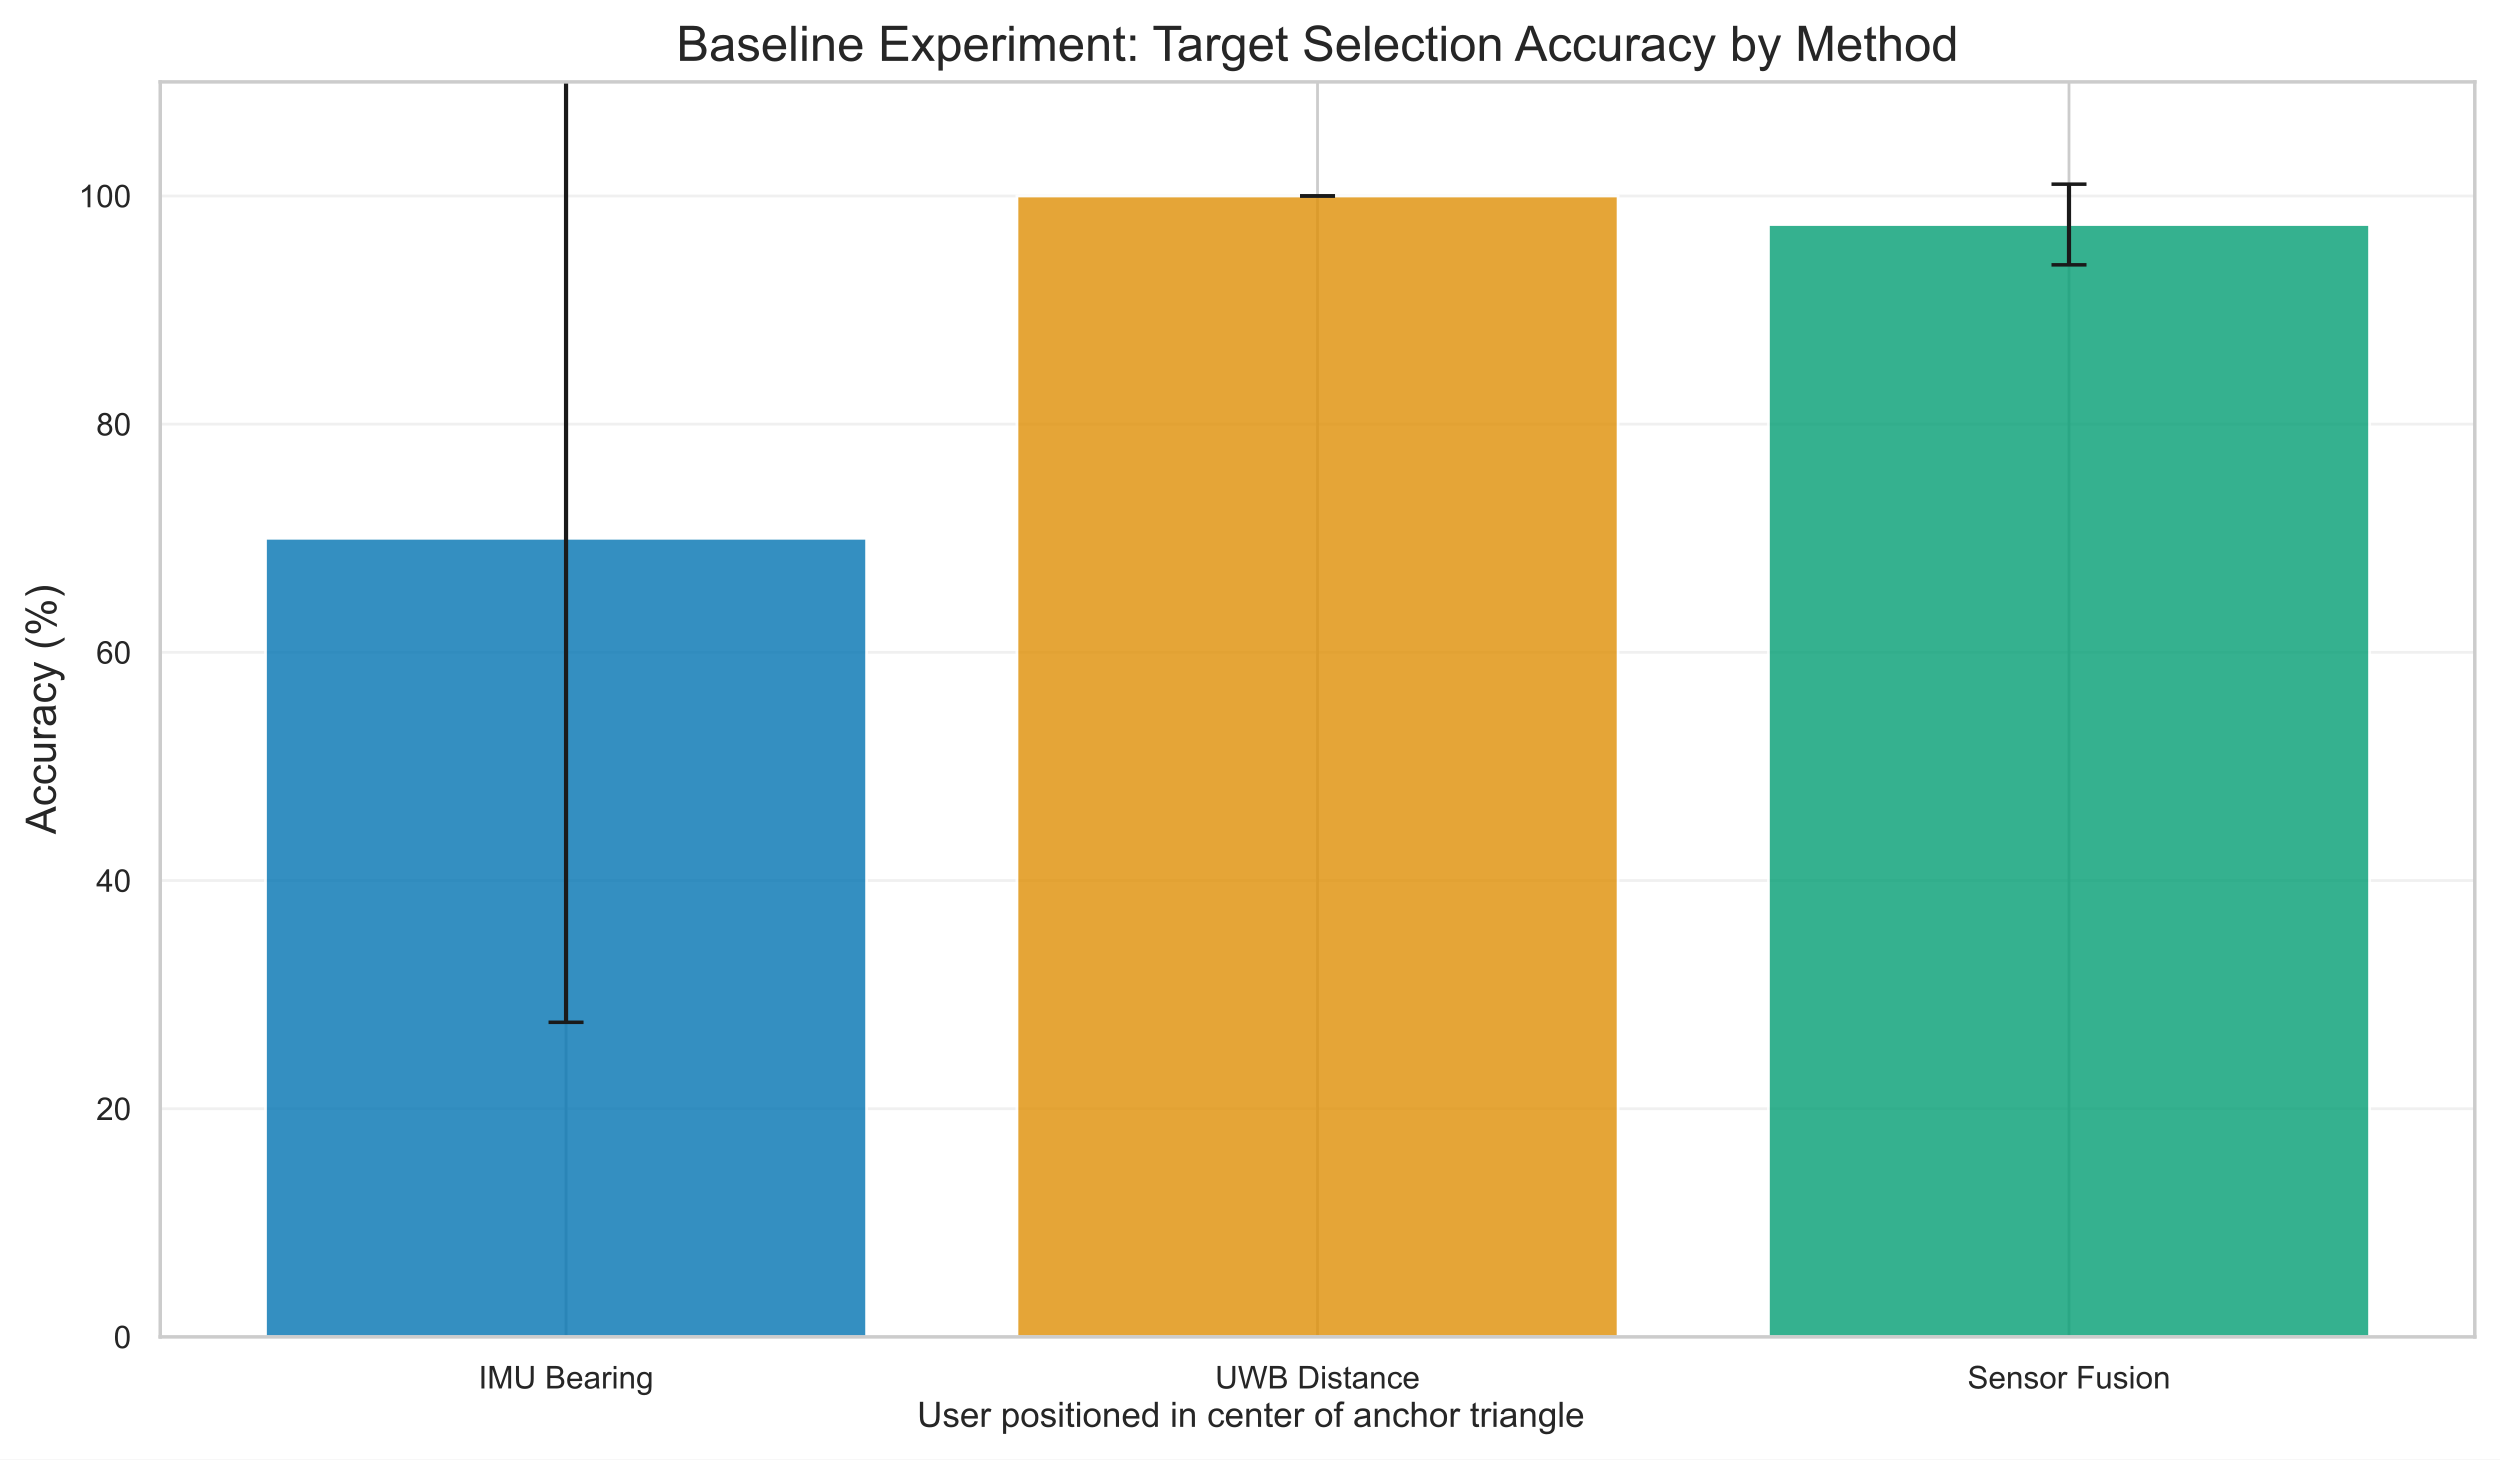
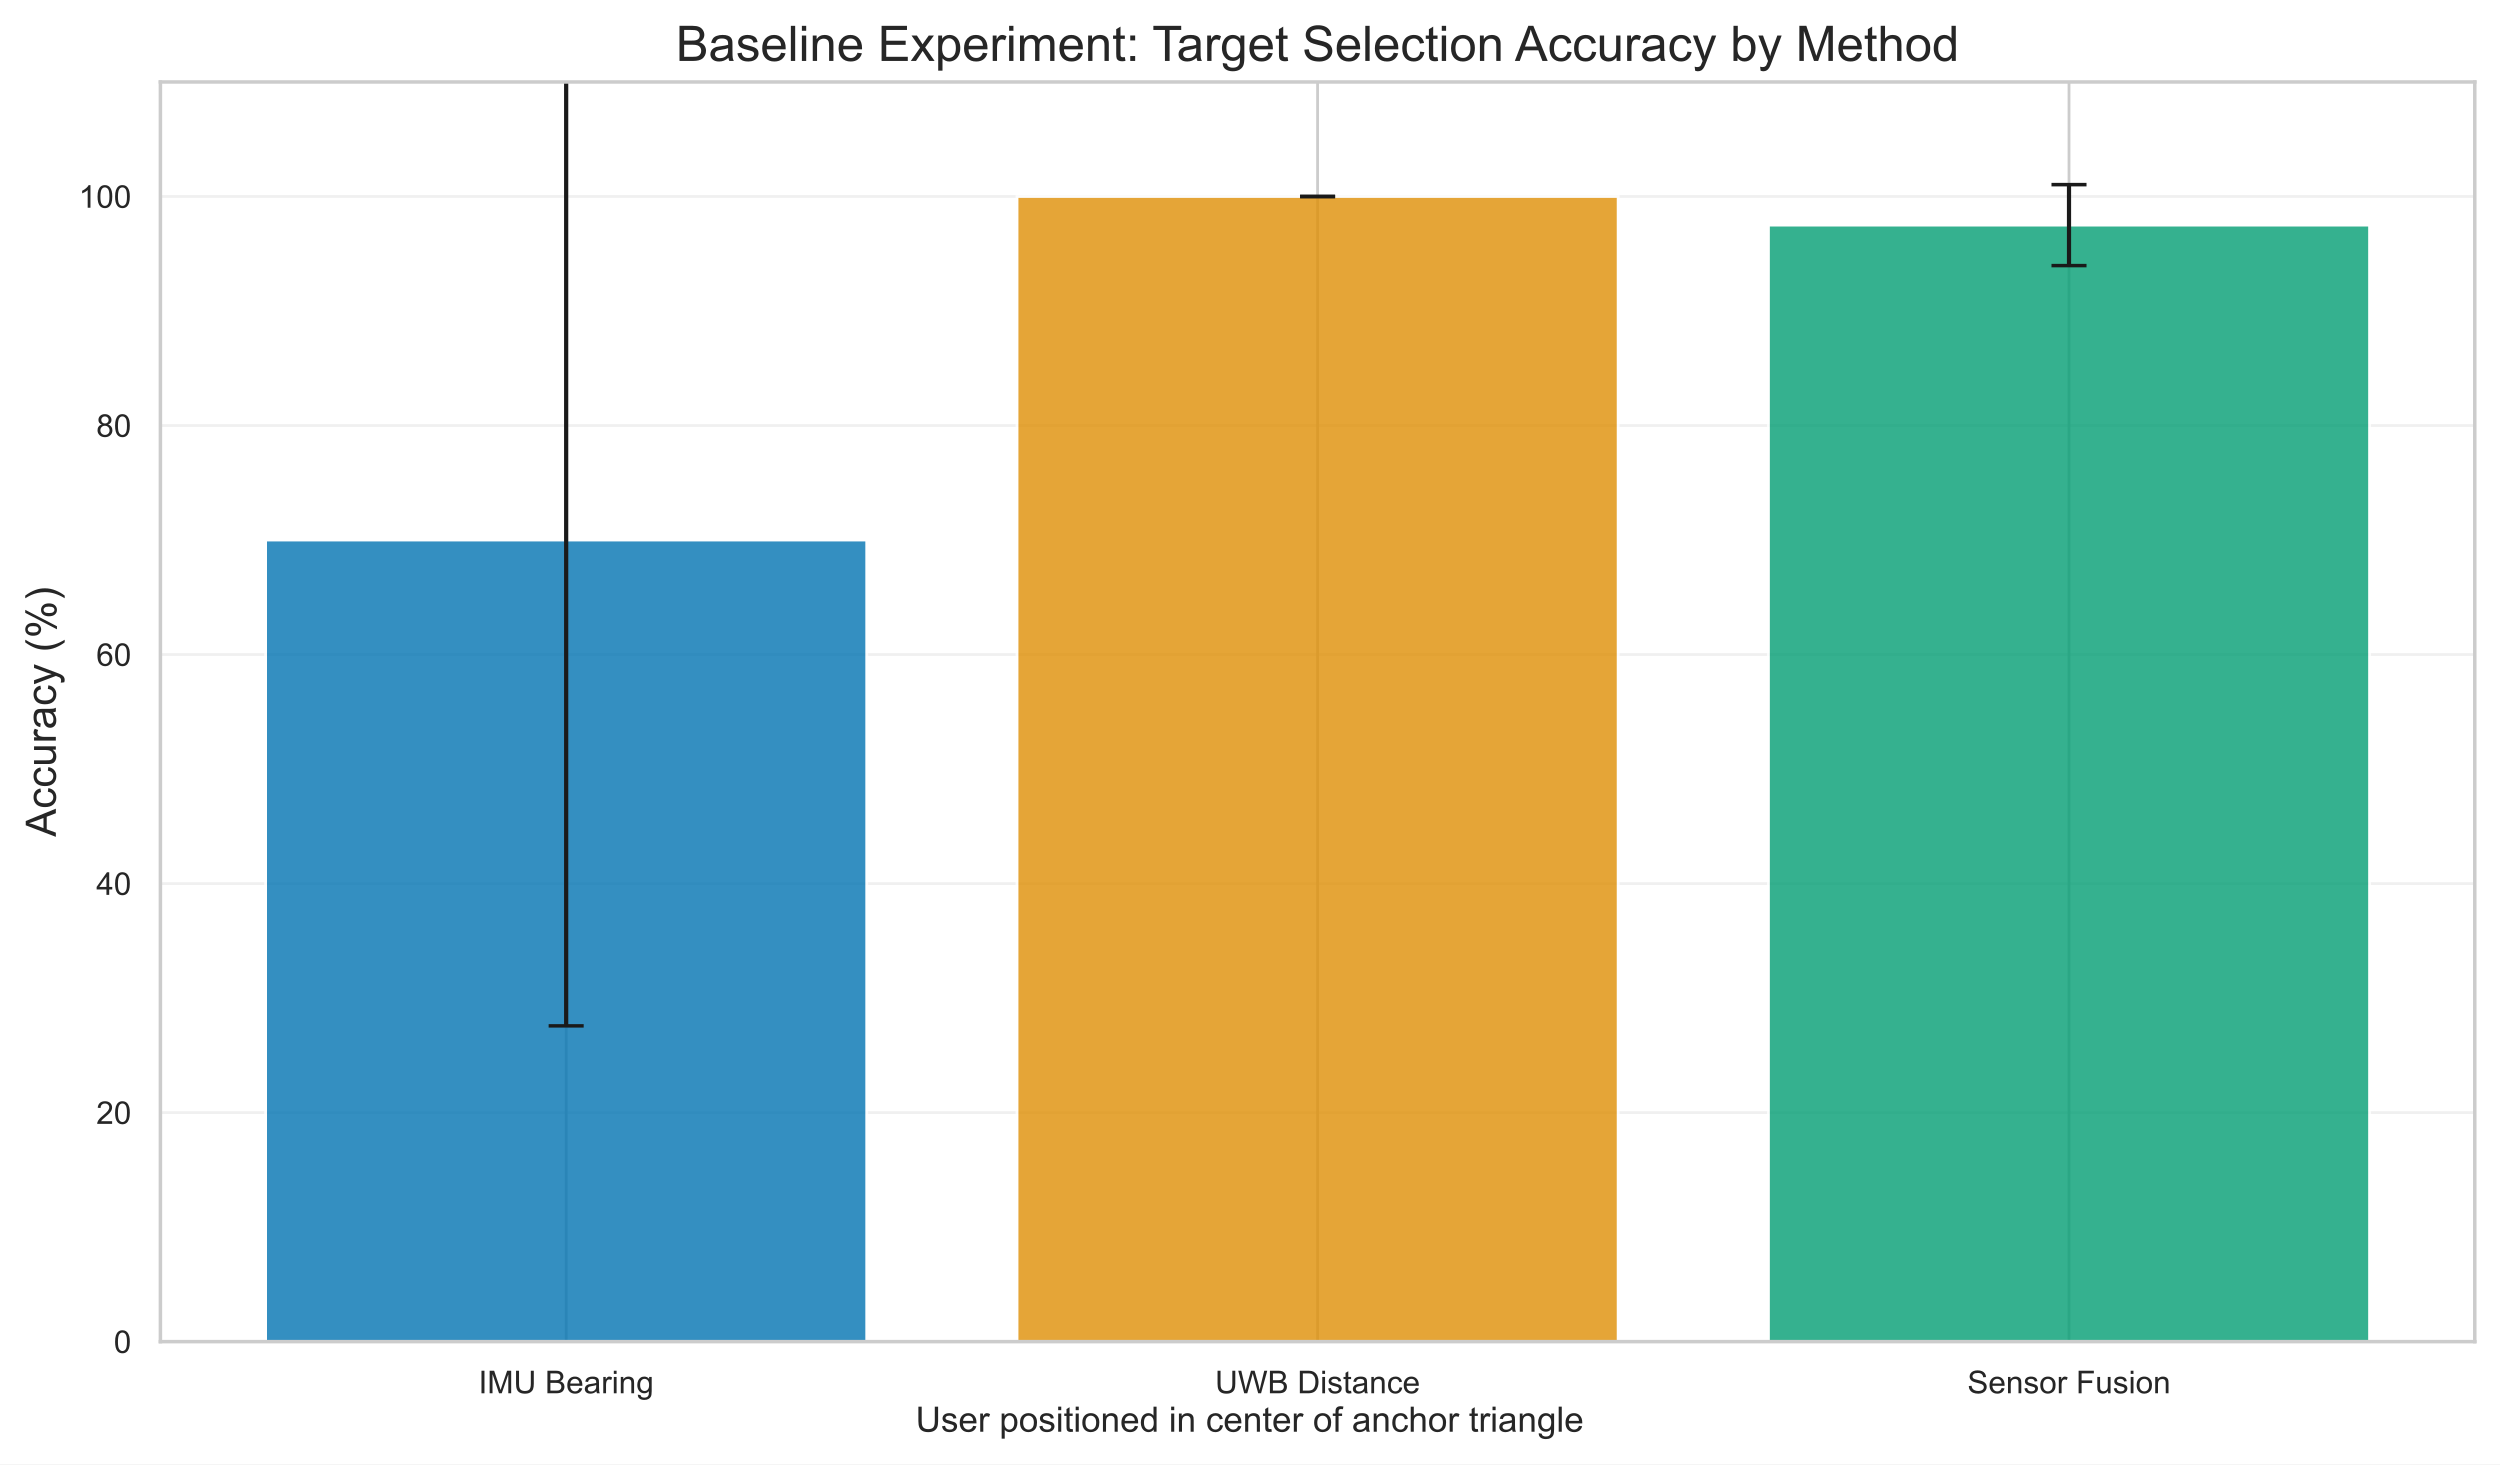
- <svg xmlns="http://www.w3.org/2000/svg" xmlns:xlink="http://www.w3.org/1999/xlink" width="714.14pt" height="416.903pt" viewBox="0 0 714.14 416.903" version="1.1">
+ <svg xmlns="http://www.w3.org/2000/svg" xmlns:xlink="http://www.w3.org/1999/xlink" width="713.465pt" height="417.897pt" viewBox="0 0 713.465 417.897" version="1.1">
  <defs>
    <style type="text/css">*{stroke-linejoin: round; stroke-linecap: butt}</style>
  </defs>
  <g id="figure_1">
    <g id="patch_1">
-       <path d="M 0 416.903  L 714.14 416.903  L 714.14 0  L 0 0  z " style="fill: #ffffff" />
+       <path d="M 0 417.897  L 713.465 417.897  L 713.465 0  L 0 0  z " style="fill: #ffffff" />
    </g>
    <g id="axes_1">
      <g id="patch_2">
-         <path d="M 45.776 381.891  L 706.94 381.891  L 706.94 23.392  L 45.776 23.392  z " style="fill: #ffffff" />
+         <path d="M 45.776 382.884  L 706.265 382.884  L 706.265 23.392  L 45.776 23.392  z " style="fill: #ffffff" />
      </g>
      <g id="matplotlib.axis_1">
        <g id="xtick_1">
          <g id="line2d_1">
-             <path d="M 161.694 381.891  L 161.694 23.392  " clip-path="url(#p99507fe637)" style="fill: none; stroke: #cccccc; stroke-width: 0.8; stroke-linecap: round" />
+             <path d="M 161.576 382.884  L 161.576 23.392  " clip-path="url(#p64ff7c8d85)" style="fill: none; stroke: #cccccc; stroke-width: 0.8; stroke-linecap: round" />
          </g>
          <g id="text_1">
-             <g style="fill: #262626" transform="translate(136.6861 396.6327) scale(0.09 -0.09)">
+             <g style="fill: #262626" transform="translate(136.5678 397.6265) scale(0.09 -0.09)">
              <defs>
                <path id="ArialMT-49" d="M 597 0  L 597 4581  L 1203 4581  L 1203 0  L 597 0  z " transform="scale(0.015625)" />
                <path id="ArialMT-4d" d="M 475 0  L 475 4581  L 1388 4581  L 2472 1338  Q 2622 884 2691 659  Q 2769 909 2934 1394  L 4031 4581  L 4847 4581  L 4847 0  L 4263 0  L 4263 3834  L 2931 0  L 2384 0  L 1059 3900  L 1059 0  L 475 0  z " transform="scale(0.015625)" />
                <path id="ArialMT-55" d="M 3500 4581  L 4106 4581  L 4106 1934  Q 4106 1244 3950 837  Q 3794 431 3386 176  Q 2978 -78 2316 -78  Q 1672 -78 1262 144  Q 853 366 678 786  Q 503 1206 503 1934  L 503 4581  L 1109 4581  L 1109 1938  Q 1109 1341 1220 1058  Q 1331 775 1601 622  Q 1872 469 2263 469  Q 2931 469 3215 772  Q 3500 1075 3500 1938  L 3500 4581  z " transform="scale(0.015625)" />
                <path id="ArialMT-20" transform="scale(0.015625)" />
                <path id="ArialMT-42" d="M 469 0  L 469 4581  L 2188 4581  Q 2713 4581 3030 4442  Q 3347 4303 3526 4014  Q 3706 3725 3706 3409  Q 3706 3116 3547 2856  Q 3388 2597 3066 2438  Q 3481 2316 3704 2022  Q 3928 1728 3928 1328  Q 3928 1006 3792 729  Q 3656 453 3456 303  Q 3256 153 2954 76  Q 2653 0 2216 0  L 469 0  z M 1075 2656  L 2066 2656  Q 2469 2656 2644 2709  Q 2875 2778 2992 2937  Q 3109 3097 3109 3338  Q 3109 3566 3000 3739  Q 2891 3913 2687 3977  Q 2484 4041 1991 4041  L 1075 4041  L 1075 2656  z M 1075 541  L 2216 541  Q 2509 541 2628 563  Q 2838 600 2978 687  Q 3119 775 3209 942  Q 3300 1109 3300 1328  Q 3300 1584 3169 1773  Q 3038 1963 2805 2039  Q 2572 2116 2134 2116  L 1075 2116  L 1075 541  z " transform="scale(0.015625)" />
                <path id="ArialMT-65" d="M 2694 1069  L 3275 997  Q 3138 488 2766 206  Q 2394 -75 1816 -75  Q 1088 -75 661 373  Q 234 822 234 1631  Q 234 2469 665 2931  Q 1097 3394 1784 3394  Q 2450 3394 2872 2941  Q 3294 2488 3294 1666  Q 3294 1616 3291 1516  L 816 1516  Q 847 969 1125 678  Q 1403 388 1819 388  Q 2128 388 2347 550  Q 2566 713 2694 1069  z M 847 1978  L 2700 1978  Q 2663 2397 2488 2606  Q 2219 2931 1791 2931  Q 1403 2931 1139 2672  Q 875 2413 847 1978  z " transform="scale(0.015625)" />
                <path id="ArialMT-61" d="M 2588 409  Q 2275 144 1986 34  Q 1697 -75 1366 -75  Q 819 -75 525 192  Q 231 459 231 875  Q 231 1119 342 1320  Q 453 1522 633 1644  Q 813 1766 1038 1828  Q 1203 1872 1538 1913  Q 2219 1994 2541 2106  Q 2544 2222 2544 2253  Q 2544 2597 2384 2738  Q 2169 2928 1744 2928  Q 1347 2928 1158 2789  Q 969 2650 878 2297  L 328 2372  Q 403 2725 575 2942  Q 747 3159 1072 3276  Q 1397 3394 1825 3394  Q 2250 3394 2515 3294  Q 2781 3194 2906 3042  Q 3031 2891 3081 2659  Q 3109 2516 3109 2141  L 3109 1391  Q 3109 606 3145 398  Q 3181 191 3288 0  L 2700 0  Q 2613 175 2588 409  z M 2541 1666  Q 2234 1541 1622 1453  Q 1275 1403 1131 1340  Q 988 1278 909 1158  Q 831 1038 831 891  Q 831 666 1001 516  Q 1172 366 1500 366  Q 1825 366 2078 508  Q 2331 650 2450 897  Q 2541 1088 2541 1459  L 2541 1666  z " transform="scale(0.015625)" />
                <path id="ArialMT-72" d="M 416 0  L 416 3319  L 922 3319  L 922 2816  Q 1116 3169 1280 3281  Q 1444 3394 1641 3394  Q 1925 3394 2219 3213  L 2025 2691  Q 1819 2813 1613 2813  Q 1428 2813 1281 2702  Q 1134 2591 1072 2394  Q 978 2094 978 1738  L 978 0  L 416 0  z " transform="scale(0.015625)" />
                <path id="ArialMT-69" d="M 425 3934  L 425 4581  L 988 4581  L 988 3934  L 425 3934  z M 425 0  L 425 3319  L 988 3319  L 988 0  L 425 0  z " transform="scale(0.015625)" />
                <path id="ArialMT-6e" d="M 422 0  L 422 3319  L 928 3319  L 928 2847  Q 1294 3394 1984 3394  Q 2284 3394 2536 3286  Q 2788 3178 2913 3003  Q 3038 2828 3088 2588  Q 3119 2431 3119 2041  L 3119 0  L 2556 0  L 2556 2019  Q 2556 2363 2490 2533  Q 2425 2703 2258 2804  Q 2091 2906 1866 2906  Q 1506 2906 1245 2678  Q 984 2450 984 1813  L 984 0  L 422 0  z " transform="scale(0.015625)" />
                <path id="ArialMT-67" d="M 319 -275  L 866 -356  Q 900 -609 1056 -725  Q 1266 -881 1628 -881  Q 2019 -881 2231 -725  Q 2444 -569 2519 -288  Q 2563 -116 2559 434  Q 2191 0 1641 0  Q 956 0 581 494  Q 206 988 206 1678  Q 206 2153 378 2554  Q 550 2956 876 3175  Q 1203 3394 1644 3394  Q 2231 3394 2613 2919  L 2613 3319  L 3131 3319  L 3131 450  Q 3131 -325 2973 -648  Q 2816 -972 2473 -1159  Q 2131 -1347 1631 -1347  Q 1038 -1347 672 -1080  Q 306 -813 319 -275  z M 784 1719  Q 784 1066 1043 766  Q 1303 466 1694 466  Q 2081 466 2343 764  Q 2606 1063 2606 1700  Q 2606 2309 2336 2618  Q 2066 2928 1684 2928  Q 1309 2928 1046 2623  Q 784 2319 784 1719  z " transform="scale(0.015625)" />
              </defs>
              <use xlink:href="#ArialMT-49" />
              <use xlink:href="#ArialMT-4d" transform="translate(27.7832 0)" />
              <use xlink:href="#ArialMT-55" transform="translate(111.084 0)" />
              <use xlink:href="#ArialMT-20" transform="translate(183.3008 0)" />
              <use xlink:href="#ArialMT-42" transform="translate(211.084 0)" />
              <use xlink:href="#ArialMT-65" transform="translate(277.7832 0)" />
              <use xlink:href="#ArialMT-61" transform="translate(333.3984 0)" />
              <use xlink:href="#ArialMT-72" transform="translate(389.0137 0)" />
              <use xlink:href="#ArialMT-69" transform="translate(422.3145 0)" />
              <use xlink:href="#ArialMT-6e" transform="translate(444.5312 0)" />
              <use xlink:href="#ArialMT-67" transform="translate(500.1465 0)" />
            </g>
          </g>
        </g>
        <g id="xtick_2">
          <g id="line2d_2">
-             <path d="M 376.358 381.891  L 376.358 23.392  " clip-path="url(#p99507fe637)" style="fill: none; stroke: #cccccc; stroke-width: 0.8; stroke-linecap: round" />
+             <path d="M 376.02 382.884  L 376.02 23.392  " clip-path="url(#p64ff7c8d85)" style="fill: none; stroke: #cccccc; stroke-width: 0.8; stroke-linecap: round" />
          </g>
          <g id="text_2">
-             <g style="fill: #262626" transform="translate(347.1015 396.6327) scale(0.09 -0.09)">
+             <g style="fill: #262626" transform="translate(346.764 397.6265) scale(0.09 -0.09)">
              <defs>
                <path id="ArialMT-57" d="M 1294 0  L 78 4581  L 700 4581  L 1397 1578  Q 1509 1106 1591 641  Q 1766 1375 1797 1488  L 2669 4581  L 3400 4581  L 4056 2263  Q 4303 1400 4413 641  Q 4500 1075 4641 1638  L 5359 4581  L 5969 4581  L 4713 0  L 4128 0  L 3163 3491  Q 3041 3928 3019 4028  Q 2947 3713 2884 3491  L 1913 0  L 1294 0  z " transform="scale(0.015625)" />
                <path id="ArialMT-44" d="M 494 0  L 494 4581  L 2072 4581  Q 2606 4581 2888 4516  Q 3281 4425 3559 4188  Q 3922 3881 4101 3404  Q 4281 2928 4281 2316  Q 4281 1794 4159 1391  Q 4038 988 3847 723  Q 3656 459 3429 307  Q 3203 156 2883 78  Q 2563 0 2147 0  L 494 0  z M 1100 541  L 2078 541  Q 2531 541 2789 625  Q 3047 709 3200 863  Q 3416 1078 3536 1442  Q 3656 1806 3656 2325  Q 3656 3044 3420 3430  Q 3184 3816 2847 3947  Q 2603 4041 2063 4041  L 1100 4041  L 1100 541  z " transform="scale(0.015625)" />
                <path id="ArialMT-73" d="M 197 991  L 753 1078  Q 800 744 1014 566  Q 1228 388 1613 388  Q 2000 388 2187 545  Q 2375 703 2375 916  Q 2375 1106 2209 1216  Q 2094 1291 1634 1406  Q 1016 1563 777 1677  Q 538 1791 414 1992  Q 291 2194 291 2438  Q 291 2659 392 2848  Q 494 3038 669 3163  Q 800 3259 1026 3326  Q 1253 3394 1513 3394  Q 1903 3394 2198 3281  Q 2494 3169 2634 2976  Q 2775 2784 2828 2463  L 2278 2388  Q 2241 2644 2061 2787  Q 1881 2931 1553 2931  Q 1166 2931 1000 2803  Q 834 2675 834 2503  Q 834 2394 903 2306  Q 972 2216 1119 2156  Q 1203 2125 1616 2013  Q 2213 1853 2448 1751  Q 2684 1650 2818 1456  Q 2953 1263 2953 975  Q 2953 694 2789 445  Q 2625 197 2315 61  Q 2006 -75 1616 -75  Q 969 -75 630 194  Q 291 463 197 991  z " transform="scale(0.015625)" />
                <path id="ArialMT-74" d="M 1650 503  L 1731 6  Q 1494 -44 1306 -44  Q 1000 -44 831 53  Q 663 150 594 308  Q 525 466 525 972  L 525 2881  L 113 2881  L 113 3319  L 525 3319  L 525 4141  L 1084 4478  L 1084 3319  L 1650 3319  L 1650 2881  L 1084 2881  L 1084 941  Q 1084 700 1114 631  Q 1144 563 1211 522  Q 1278 481 1403 481  Q 1497 481 1650 503  z " transform="scale(0.015625)" />
                <path id="ArialMT-63" d="M 2588 1216  L 3141 1144  Q 3050 572 2676 248  Q 2303 -75 1759 -75  Q 1078 -75 664 370  Q 250 816 250 1647  Q 250 2184 428 2587  Q 606 2991 970 3192  Q 1334 3394 1763 3394  Q 2303 3394 2647 3120  Q 2991 2847 3088 2344  L 2541 2259  Q 2463 2594 2264 2762  Q 2066 2931 1784 2931  Q 1359 2931 1093 2626  Q 828 2322 828 1663  Q 828 994 1084 691  Q 1341 388 1753 388  Q 2084 388 2306 591  Q 2528 794 2588 1216  z " transform="scale(0.015625)" />
              </defs>
              <use xlink:href="#ArialMT-55" />
              <use xlink:href="#ArialMT-57" transform="translate(72.2168 0)" />
              <use xlink:href="#ArialMT-42" transform="translate(166.6016 0)" />
              <use xlink:href="#ArialMT-20" transform="translate(233.3008 0)" />
              <use xlink:href="#ArialMT-44" transform="translate(261.084 0)" />
              <use xlink:href="#ArialMT-69" transform="translate(333.3008 0)" />
              <use xlink:href="#ArialMT-73" transform="translate(355.5176 0)" />
              <use xlink:href="#ArialMT-74" transform="translate(405.5176 0)" />
              <use xlink:href="#ArialMT-61" transform="translate(433.3008 0)" />
              <use xlink:href="#ArialMT-6e" transform="translate(488.916 0)" />
              <use xlink:href="#ArialMT-63" transform="translate(544.5312 0)" />
              <use xlink:href="#ArialMT-65" transform="translate(594.5312 0)" />
            </g>
          </g>
        </g>
        <g id="xtick_3">
          <g id="line2d_3">
-             <path d="M 591.021 381.891  L 591.021 23.392  " clip-path="url(#p99507fe637)" style="fill: none; stroke: #cccccc; stroke-width: 0.8; stroke-linecap: round" />
+             <path d="M 590.465 382.884  L 590.465 23.392  " clip-path="url(#p64ff7c8d85)" style="fill: none; stroke: #cccccc; stroke-width: 0.8; stroke-linecap: round" />
          </g>
          <g id="text_3">
-             <g style="fill: #262626" transform="translate(562.0084 396.6327) scale(0.09 -0.09)">
+             <g style="fill: #262626" transform="translate(561.4517 397.6265) scale(0.09 -0.09)">
              <defs>
                <path id="ArialMT-53" d="M 288 1472  L 859 1522  Q 900 1178 1048 958  Q 1197 738 1509 602  Q 1822 466 2213 466  Q 2559 466 2825 569  Q 3091 672 3220 851  Q 3350 1031 3350 1244  Q 3350 1459 3225 1620  Q 3100 1781 2813 1891  Q 2628 1963 1997 2114  Q 1366 2266 1113 2400  Q 784 2572 623 2826  Q 463 3081 463 3397  Q 463 3744 659 4045  Q 856 4347 1234 4503  Q 1613 4659 2075 4659  Q 2584 4659 2973 4495  Q 3363 4331 3572 4012  Q 3781 3694 3797 3291  L 3216 3247  Q 3169 3681 2898 3903  Q 2628 4125 2100 4125  Q 1550 4125 1298 3923  Q 1047 3722 1047 3438  Q 1047 3191 1225 3031  Q 1400 2872 2139 2705  Q 2878 2538 3153 2413  Q 3553 2228 3743 1945  Q 3934 1663 3934 1294  Q 3934 928 3725 604  Q 3516 281 3123 101  Q 2731 -78 2241 -78  Q 1619 -78 1198 103  Q 778 284 539 648  Q 300 1013 288 1472  z " transform="scale(0.015625)" />
                <path id="ArialMT-6f" d="M 213 1659  Q 213 2581 725 3025  Q 1153 3394 1769 3394  Q 2453 3394 2887 2945  Q 3322 2497 3322 1706  Q 3322 1066 3130 698  Q 2938 331 2570 128  Q 2203 -75 1769 -75  Q 1072 -75 642 372  Q 213 819 213 1659  z M 791 1659  Q 791 1022 1069 705  Q 1347 388 1769 388  Q 2188 388 2466 706  Q 2744 1025 2744 1678  Q 2744 2294 2464 2611  Q 2184 2928 1769 2928  Q 1347 2928 1069 2612  Q 791 2297 791 1659  z " transform="scale(0.015625)" />
                <path id="ArialMT-46" d="M 525 0  L 525 4581  L 3616 4581  L 3616 4041  L 1131 4041  L 1131 2622  L 3281 2622  L 3281 2081  L 1131 2081  L 1131 0  L 525 0  z " transform="scale(0.015625)" />
                <path id="ArialMT-75" d="M 2597 0  L 2597 488  Q 2209 -75 1544 -75  Q 1250 -75 995 37  Q 741 150 617 320  Q 494 491 444 738  Q 409 903 409 1263  L 409 3319  L 972 3319  L 972 1478  Q 972 1038 1006 884  Q 1059 663 1231 536  Q 1403 409 1656 409  Q 1909 409 2131 539  Q 2353 669 2445 892  Q 2538 1116 2538 1541  L 2538 3319  L 3100 3319  L 3100 0  L 2597 0  z " transform="scale(0.015625)" />
              </defs>
              <use xlink:href="#ArialMT-53" />
              <use xlink:href="#ArialMT-65" transform="translate(66.69922 0)" />
              <use xlink:href="#ArialMT-6e" transform="translate(122.3145 0)" />
              <use xlink:href="#ArialMT-73" transform="translate(177.9297 0)" />
              <use xlink:href="#ArialMT-6f" transform="translate(227.9297 0)" />
              <use xlink:href="#ArialMT-72" transform="translate(283.5449 0)" />
              <use xlink:href="#ArialMT-20" transform="translate(316.8457 0)" />
              <use xlink:href="#ArialMT-46" transform="translate(344.6289 0)" />
              <use xlink:href="#ArialMT-75" transform="translate(405.7129 0)" />
              <use xlink:href="#ArialMT-73" transform="translate(461.3281 0)" />
              <use xlink:href="#ArialMT-69" transform="translate(511.3281 0)" />
              <use xlink:href="#ArialMT-6f" transform="translate(533.5449 0)" />
              <use xlink:href="#ArialMT-6e" transform="translate(589.1602 0)" />
            </g>
          </g>
        </g>
      </g>
      <g id="matplotlib.axis_2">
        <g id="ytick_1">
          <g id="line2d_4">
-             <path d="M 45.776 381.891  L 706.94 381.891  " clip-path="url(#p99507fe637)" style="fill: none; stroke: #cccccc; stroke-opacity: 0.3; stroke-width: 0.8; stroke-linecap: round" />
+             <path d="M 45.776 382.884  L 706.265 382.884  " clip-path="url(#p64ff7c8d85)" style="fill: none; stroke: #cccccc; stroke-opacity: 0.3; stroke-width: 0.8; stroke-linecap: round" />
          </g>
          <g id="text_4">
-             <g style="fill: #262626" transform="translate(32.47094 385.1117) scale(0.09 -0.09)">
+             <g style="fill: #262626" transform="translate(32.47094 386.1055) scale(0.09 -0.09)">
              <defs>
                <path id="ArialMT-30" d="M 266 2259  Q 266 3072 433 3567  Q 600 4063 929 4331  Q 1259 4600 1759 4600  Q 2128 4600 2406 4451  Q 2684 4303 2865 4023  Q 3047 3744 3150 3342  Q 3253 2941 3253 2259  Q 3253 1453 3087 958  Q 2922 463 2592 192  Q 2263 -78 1759 -78  Q 1097 -78 719 397  Q 266 969 266 2259  z M 844 2259  Q 844 1131 1108 757  Q 1372 384 1759 384  Q 2147 384 2411 759  Q 2675 1134 2675 2259  Q 2675 3391 2411 3762  Q 2147 4134 1753 4134  Q 1366 4134 1134 3806  Q 844 3388 844 2259  z " transform="scale(0.015625)" />
              </defs>
              <use xlink:href="#ArialMT-30" />
            </g>
          </g>
        </g>
        <g id="ytick_2">
          <g id="line2d_5">
-             <path d="M 45.776 316.709  L 706.94 316.709  " clip-path="url(#p99507fe637)" style="fill: none; stroke: #cccccc; stroke-opacity: 0.3; stroke-width: 0.8; stroke-linecap: round" />
+             <path d="M 45.776 317.522  L 706.265 317.522  " clip-path="url(#p64ff7c8d85)" style="fill: none; stroke: #cccccc; stroke-opacity: 0.3; stroke-width: 0.8; stroke-linecap: round" />
          </g>
          <g id="text_5">
-             <g style="fill: #262626" transform="translate(27.46609 319.93) scale(0.09 -0.09)">
+             <g style="fill: #262626" transform="translate(27.46609 320.7431) scale(0.09 -0.09)">
              <defs>
                <path id="ArialMT-32" d="M 3222 541  L 3222 0  L 194 0  Q 188 203 259 391  Q 375 700 629 1000  Q 884 1300 1366 1694  Q 2113 2306 2375 2664  Q 2638 3022 2638 3341  Q 2638 3675 2398 3904  Q 2159 4134 1775 4134  Q 1369 4134 1125 3890  Q 881 3647 878 3216  L 300 3275  Q 359 3922 746 4261  Q 1134 4600 1788 4600  Q 2447 4600 2831 4234  Q 3216 3869 3216 3328  Q 3216 3053 3103 2787  Q 2991 2522 2730 2228  Q 2469 1934 1863 1422  Q 1356 997 1212 845  Q 1069 694 975 541  L 3222 541  z " transform="scale(0.015625)" />
              </defs>
              <use xlink:href="#ArialMT-32" />
              <use xlink:href="#ArialMT-30" transform="translate(55.61523 0)" />
            </g>
          </g>
        </g>
        <g id="ytick_3">
          <g id="line2d_6">
-             <path d="M 45.776 251.527  L 706.94 251.527  " clip-path="url(#p99507fe637)" style="fill: none; stroke: #cccccc; stroke-opacity: 0.3; stroke-width: 0.8; stroke-linecap: round" />
+             <path d="M 45.776 252.16  L 706.265 252.16  " clip-path="url(#p64ff7c8d85)" style="fill: none; stroke: #cccccc; stroke-opacity: 0.3; stroke-width: 0.8; stroke-linecap: round" />
          </g>
          <g id="text_6">
-             <g style="fill: #262626" transform="translate(27.46609 254.7484) scale(0.09 -0.09)">
+             <g style="fill: #262626" transform="translate(27.46609 255.3808) scale(0.09 -0.09)">
              <defs>
                <path id="ArialMT-34" d="M 2069 0  L 2069 1097  L 81 1097  L 81 1613  L 2172 4581  L 2631 4581  L 2631 1613  L 3250 1613  L 3250 1097  L 2631 1097  L 2631 0  L 2069 0  z M 2069 1613  L 2069 3678  L 634 1613  L 2069 1613  z " transform="scale(0.015625)" />
              </defs>
              <use xlink:href="#ArialMT-34" />
              <use xlink:href="#ArialMT-30" transform="translate(55.61523 0)" />
            </g>
          </g>
        </g>
        <g id="ytick_4">
          <g id="line2d_7">
-             <path d="M 45.776 186.346  L 706.94 186.346  " clip-path="url(#p99507fe637)" style="fill: none; stroke: #cccccc; stroke-opacity: 0.3; stroke-width: 0.8; stroke-linecap: round" />
+             <path d="M 45.776 186.797  L 706.265 186.797  " clip-path="url(#p64ff7c8d85)" style="fill: none; stroke: #cccccc; stroke-opacity: 0.3; stroke-width: 0.8; stroke-linecap: round" />
          </g>
          <g id="text_7">
-             <g style="fill: #262626" transform="translate(27.46609 189.5667) scale(0.09 -0.09)">
+             <g style="fill: #262626" transform="translate(27.46609 190.0184) scale(0.09 -0.09)">
              <defs>
                <path id="ArialMT-36" d="M 3184 3459  L 2625 3416  Q 2550 3747 2413 3897  Q 2184 4138 1850 4138  Q 1581 4138 1378 3988  Q 1113 3794 959 3422  Q 806 3050 800 2363  Q 1003 2672 1297 2822  Q 1591 2972 1913 2972  Q 2475 2972 2870 2558  Q 3266 2144 3266 1488  Q 3266 1056 3080 686  Q 2894 316 2569 119  Q 2244 -78 1831 -78  Q 1128 -78 684 439  Q 241 956 241 2144  Q 241 3472 731 4075  Q 1159 4600 1884 4600  Q 2425 4600 2770 4297  Q 3116 3994 3184 3459  z M 888 1484  Q 888 1194 1011 928  Q 1134 663 1356 523  Q 1578 384 1822 384  Q 2178 384 2434 671  Q 2691 959 2691 1453  Q 2691 1928 2437 2201  Q 2184 2475 1800 2475  Q 1419 2475 1153 2201  Q 888 1928 888 1484  z " transform="scale(0.015625)" />
              </defs>
              <use xlink:href="#ArialMT-36" />
              <use xlink:href="#ArialMT-30" transform="translate(55.61523 0)" />
            </g>
          </g>
        </g>
        <g id="ytick_5">
          <g id="line2d_8">
-             <path d="M 45.776 121.164  L 706.94 121.164  " clip-path="url(#p99507fe637)" style="fill: none; stroke: #cccccc; stroke-opacity: 0.3; stroke-width: 0.8; stroke-linecap: round" />
+             <path d="M 45.776 121.435  L 706.265 121.435  " clip-path="url(#p64ff7c8d85)" style="fill: none; stroke: #cccccc; stroke-opacity: 0.3; stroke-width: 0.8; stroke-linecap: round" />
          </g>
          <g id="text_8">
-             <g style="fill: #262626" transform="translate(27.46609 124.3851) scale(0.09 -0.09)">
+             <g style="fill: #262626" transform="translate(27.46609 124.6561) scale(0.09 -0.09)">
              <defs>
                <path id="ArialMT-38" d="M 1131 2484  Q 781 2613 612 2850  Q 444 3088 444 3419  Q 444 3919 803 4259  Q 1163 4600 1759 4600  Q 2359 4600 2725 4251  Q 3091 3903 3091 3403  Q 3091 3084 2923 2848  Q 2756 2613 2416 2484  Q 2838 2347 3058 2040  Q 3278 1734 3278 1309  Q 3278 722 2862 322  Q 2447 -78 1769 -78  Q 1091 -78 675 323  Q 259 725 259 1325  Q 259 1772 486 2073  Q 713 2375 1131 2484  z M 1019 3438  Q 1019 3113 1228 2906  Q 1438 2700 1772 2700  Q 2097 2700 2305 2904  Q 2513 3109 2513 3406  Q 2513 3716 2298 3927  Q 2084 4138 1766 4138  Q 1444 4138 1231 3931  Q 1019 3725 1019 3438  z M 838 1322  Q 838 1081 952 856  Q 1066 631 1291 507  Q 1516 384 1775 384  Q 2178 384 2440 643  Q 2703 903 2703 1303  Q 2703 1709 2433 1975  Q 2163 2241 1756 2241  Q 1359 2241 1098 1978  Q 838 1716 838 1322  z " transform="scale(0.015625)" />
              </defs>
              <use xlink:href="#ArialMT-38" />
              <use xlink:href="#ArialMT-30" transform="translate(55.61523 0)" />
            </g>
          </g>
        </g>
        <g id="ytick_6">
          <g id="line2d_9">
-             <path d="M 45.776 55.982  L 706.94 55.982  " clip-path="url(#p99507fe637)" style="fill: none; stroke: #cccccc; stroke-opacity: 0.3; stroke-width: 0.8; stroke-linecap: round" />
+             <path d="M 45.776 56.073  L 706.265 56.073  " clip-path="url(#p64ff7c8d85)" style="fill: none; stroke: #cccccc; stroke-opacity: 0.3; stroke-width: 0.8; stroke-linecap: round" />
          </g>
          <g id="text_9">
-             <g style="fill: #262626" transform="translate(22.46125 59.20341) scale(0.09 -0.09)">
+             <g style="fill: #262626" transform="translate(22.46125 59.29375) scale(0.09 -0.09)">
              <defs>
                <path id="ArialMT-31" d="M 2384 0  L 1822 0  L 1822 3584  Q 1619 3391 1289 3197  Q 959 3003 697 2906  L 697 3450  Q 1169 3672 1522 3987  Q 1875 4303 2022 4600  L 2384 4600  L 2384 0  z " transform="scale(0.015625)" />
              </defs>
              <use xlink:href="#ArialMT-31" />
              <use xlink:href="#ArialMT-30" transform="translate(55.61523 0)" />
              <use xlink:href="#ArialMT-30" transform="translate(111.2305 0)" />
            </g>
          </g>
        </g>
        <g id="text_10">
-           <g style="fill: #262626" transform="translate(15.93562 238.3121) rotate(-90) scale(0.12 -0.12)">
+           <g style="fill: #262626" transform="translate(15.93562 238.8089) rotate(-90) scale(0.12 -0.12)">
            <defs>
              <path id="ArialMT-41" d="M -9 0  L 1750 4581  L 2403 4581  L 4278 0  L 3588 0  L 3053 1388  L 1138 1388  L 634 0  L -9 0  z M 1313 1881  L 2866 1881  L 2388 3150  Q 2169 3728 2063 4100  Q 1975 3659 1816 3225  L 1313 1881  z " transform="scale(0.015625)" />
              <path id="ArialMT-79" d="M 397 -1278  L 334 -750  Q 519 -800 656 -800  Q 844 -800 956 -737  Q 1069 -675 1141 -563  Q 1194 -478 1313 -144  Q 1328 -97 1363 -6  L 103 3319  L 709 3319  L 1400 1397  Q 1534 1031 1641 628  Q 1738 1016 1872 1384  L 2581 3319  L 3144 3319  L 1881 -56  Q 1678 -603 1566 -809  Q 1416 -1088 1222 -1217  Q 1028 -1347 759 -1347  Q 597 -1347 397 -1278  z " transform="scale(0.015625)" />
              <path id="ArialMT-28" d="M 1497 -1347  Q 1031 -759 709 28  Q 388 816 388 1659  Q 388 2403 628 3084  Q 909 3875 1497 4659  L 1900 4659  Q 1522 4009 1400 3731  Q 1209 3300 1100 2831  Q 966 2247 966 1656  Q 966 153 1900 -1347  L 1497 -1347  z " transform="scale(0.015625)" />
              <path id="ArialMT-25" d="M 372 3481  Q 372 3972 619 4315  Q 866 4659 1334 4659  Q 1766 4659 2048 4351  Q 2331 4044 2331 3447  Q 2331 2866 2045 2552  Q 1759 2238 1341 2238  Q 925 2238 648 2547  Q 372 2856 372 3481  z M 1350 4272  Q 1141 4272 1002 4090  Q 863 3909 863 3425  Q 863 2984 1003 2804  Q 1144 2625 1350 2625  Q 1563 2625 1702 2806  Q 1841 2988 1841 3469  Q 1841 3913 1700 4092  Q 1559 4272 1350 4272  z M 1353 -169  L 3859 4659  L 4316 4659  L 1819 -169  L 1353 -169  z M 3334 1075  Q 3334 1569 3581 1911  Q 3828 2253 4300 2253  Q 4731 2253 5014 1945  Q 5297 1638 5297 1041  Q 5297 459 5011 145  Q 4725 -169 4303 -169  Q 3888 -169 3611 142  Q 3334 453 3334 1075  z M 4316 1866  Q 4103 1866 3964 1684  Q 3825 1503 3825 1019  Q 3825 581 3965 400  Q 4106 219 4313 219  Q 4528 219 4667 400  Q 4806 581 4806 1063  Q 4806 1506 4665 1686  Q 4525 1866 4316 1866  z " transform="scale(0.015625)" />
              <path id="ArialMT-29" d="M 791 -1347  L 388 -1347  Q 1322 153 1322 1656  Q 1322 2244 1188 2822  Q 1081 3291 891 3722  Q 769 4003 388 4659  L 791 4659  Q 1378 3875 1659 3084  Q 1900 2403 1900 1659  Q 1900 816 1576 28  Q 1253 -759 791 -1347  z " transform="scale(0.015625)" />
            </defs>
            <use xlink:href="#ArialMT-41" />
            <use xlink:href="#ArialMT-63" transform="translate(66.69922 0)" />
            <use xlink:href="#ArialMT-63" transform="translate(116.6992 0)" />
            <use xlink:href="#ArialMT-75" transform="translate(166.6992 0)" />
            <use xlink:href="#ArialMT-72" transform="translate(222.3145 0)" />
            <use xlink:href="#ArialMT-61" transform="translate(255.6152 0)" />
            <use xlink:href="#ArialMT-63" transform="translate(311.2305 0)" />
            <use xlink:href="#ArialMT-79" transform="translate(361.2305 0)" />
            <use xlink:href="#ArialMT-20" transform="translate(411.2305 0)" />
            <use xlink:href="#ArialMT-28" transform="translate(439.0137 0)" />
            <use xlink:href="#ArialMT-25" transform="translate(472.3145 0)" />
            <use xlink:href="#ArialMT-29" transform="translate(561.2305 0)" />
          </g>
        </g>
      </g>
      <g id="patch_3">
-         <path d="M 75.829 381.891  L 247.56 381.891  L 247.56 153.755  L 75.829 153.755  z " clip-path="url(#p99507fe637)" style="fill: #0173b2; opacity: 0.8; stroke: #ffffff; stroke-width: 0.8; stroke-linejoin: miter" />
+         <path d="M 75.798 382.884  L 247.354 382.884  L 247.354 154.116  L 75.798 154.116  z " clip-path="url(#p64ff7c8d85)" style="fill: #0173b2; opacity: 0.8; stroke: #ffffff; stroke-width: 0.8; stroke-linejoin: miter" />
      </g>
      <g id="patch_4">
-         <path d="M 290.492 381.891  L 462.223 381.891  L 462.223 55.982  L 290.492 55.982  z " clip-path="url(#p99507fe637)" style="fill: #de8f05; opacity: 0.8; stroke: #ffffff; stroke-width: 0.8; stroke-linejoin: miter" />
+         <path d="M 290.242 382.884  L 461.798 382.884  L 461.798 56.073  L 290.242 56.073  z " clip-path="url(#p64ff7c8d85)" style="fill: #de8f05; opacity: 0.8; stroke: #ffffff; stroke-width: 0.8; stroke-linejoin: miter" />
      </g>
      <g id="patch_5">
-         <path d="M 505.156 381.891  L 676.887 381.891  L 676.887 64.13  L 505.156 64.13  z " clip-path="url(#p99507fe637)" style="fill: #029e73; opacity: 0.8; stroke: #ffffff; stroke-width: 0.8; stroke-linejoin: miter" />
+         <path d="M 504.687 382.884  L 676.243 382.884  L 676.243 64.243  L 504.687 64.243  z " clip-path="url(#p64ff7c8d85)" style="fill: #029e73; opacity: 0.8; stroke: #ffffff; stroke-width: 0.8; stroke-linejoin: miter" />
      </g>
      <g id="LineCollection_1">
-         <path d="M 161.694 292.026  L 161.694 15.484  " clip-path="url(#p99507fe637)" style="fill: none; stroke: #1a1a1a; stroke-width: 1.2" />
-         <path d="M 376.358 55.982  L 376.358 55.982  " clip-path="url(#p99507fe637)" style="fill: none; stroke: #1a1a1a; stroke-width: 1.2" />
-         <path d="M 591.021 75.653  L 591.021 52.608  " clip-path="url(#p99507fe637)" style="fill: none; stroke: #1a1a1a; stroke-width: 1.2" />
+         <path d="M 161.576 292.771  L 161.576 15.462  " clip-path="url(#p64ff7c8d85)" style="fill: none; stroke: #1a1a1a; stroke-width: 1.2" />
+         <path d="M 376.02 56.073  L 376.02 56.073  " clip-path="url(#p64ff7c8d85)" style="fill: none; stroke: #1a1a1a; stroke-width: 1.2" />
+         <path d="M 590.465 75.798  L 590.465 52.688  " clip-path="url(#p64ff7c8d85)" style="fill: none; stroke: #1a1a1a; stroke-width: 1.2" />
      </g>
      <g id="line2d_10">
        <defs>
-           <path id="m1a39f00257" d="M 5 0  L -5 -0  " style="stroke: #1a1a1a" />
+           <path id="mdaf907e1e1" d="M 5 0  L -5 -0  " style="stroke: #1a1a1a" />
        </defs>
-         <g clip-path="url(#p99507fe637)">
-           <use xlink:href="#m1a39f00257" x="161.694" y="292.026" style="fill: #1a1a1a; stroke: #1a1a1a" />
-           <use xlink:href="#m1a39f00257" x="376.358" y="55.982" style="fill: #1a1a1a; stroke: #1a1a1a" />
-           <use xlink:href="#m1a39f00257" x="591.021" y="75.653" style="fill: #1a1a1a; stroke: #1a1a1a" />
+         <g clip-path="url(#p64ff7c8d85)">
+           <use xlink:href="#mdaf907e1e1" x="161.576" y="292.771" style="fill: #1a1a1a; stroke: #1a1a1a" />
+           <use xlink:href="#mdaf907e1e1" x="376.02" y="56.073" style="fill: #1a1a1a; stroke: #1a1a1a" />
+           <use xlink:href="#mdaf907e1e1" x="590.465" y="75.798" style="fill: #1a1a1a; stroke: #1a1a1a" />
        </g>
      </g>
      <g id="line2d_11">
-         <g clip-path="url(#p99507fe637)">
-           <use xlink:href="#m1a39f00257" x="161.694" y="15.484" style="fill: #1a1a1a; stroke: #1a1a1a" />
-           <use xlink:href="#m1a39f00257" x="376.358" y="55.982" style="fill: #1a1a1a; stroke: #1a1a1a" />
-           <use xlink:href="#m1a39f00257" x="591.021" y="52.608" style="fill: #1a1a1a; stroke: #1a1a1a" />
+         <g clip-path="url(#p64ff7c8d85)">
+           <use xlink:href="#mdaf907e1e1" x="161.576" y="15.462" style="fill: #1a1a1a; stroke: #1a1a1a" />
+           <use xlink:href="#mdaf907e1e1" x="376.02" y="56.073" style="fill: #1a1a1a; stroke: #1a1a1a" />
+           <use xlink:href="#mdaf907e1e1" x="590.465" y="52.688" style="fill: #1a1a1a; stroke: #1a1a1a" />
        </g>
      </g>
      <g id="patch_6">
-         <path d="M 45.776 381.891  L 45.776 23.392  " style="fill: none; stroke: #cccccc; stroke-linejoin: miter; stroke-linecap: square" />
+         <path d="M 45.776 382.884  L 45.776 23.392  " style="fill: none; stroke: #cccccc; stroke-linejoin: miter; stroke-linecap: square" />
      </g>
      <g id="patch_7">
-         <path d="M 706.94 381.891  L 706.94 23.392  " style="fill: none; stroke: #cccccc; stroke-linejoin: miter; stroke-linecap: square" />
+         <path d="M 706.265 382.884  L 706.265 23.392  " style="fill: none; stroke: #cccccc; stroke-linejoin: miter; stroke-linecap: square" />
      </g>
      <g id="patch_8">
-         <path d="M 45.776 381.891  L 706.94 381.891  " style="fill: none; stroke: #cccccc; stroke-linejoin: miter; stroke-linecap: square" />
+         <path d="M 45.776 382.884  L 706.265 382.884  " style="fill: none; stroke: #cccccc; stroke-linejoin: miter; stroke-linecap: square" />
      </g>
      <g id="patch_9">
-         <path d="M 45.776 23.392  L 706.94 23.392  " style="fill: none; stroke: #cccccc; stroke-linejoin: miter; stroke-linecap: square" />
+         <path d="M 45.776 23.392  L 706.265 23.392  " style="fill: none; stroke: #cccccc; stroke-linejoin: miter; stroke-linecap: square" />
      </g>
      <g id="text_11">
-         <g style="fill: #262626" transform="translate(193.2312 17.39156) scale(0.14 -0.14)">
+         <g style="fill: #262626" transform="translate(192.8937 17.39156) scale(0.14 -0.14)">
          <defs>
            <path id="ArialMT-6c" d="M 409 0  L 409 4581  L 972 4581  L 972 0  L 409 0  z " transform="scale(0.015625)" />
            <path id="ArialMT-45" d="M 506 0  L 506 4581  L 3819 4581  L 3819 4041  L 1113 4041  L 1113 2638  L 3647 2638  L 3647 2100  L 1113 2100  L 1113 541  L 3925 541  L 3925 0  L 506 0  z " transform="scale(0.015625)" />
            <path id="ArialMT-78" d="M 47 0  L 1259 1725  L 138 3319  L 841 3319  L 1350 2541  Q 1494 2319 1581 2169  Q 1719 2375 1834 2534  L 2394 3319  L 3066 3319  L 1919 1756  L 3153 0  L 2463 0  L 1781 1031  L 1600 1309  L 728 0  L 47 0  z " transform="scale(0.015625)" />
            <path id="ArialMT-70" d="M 422 -1272  L 422 3319  L 934 3319  L 934 2888  Q 1116 3141 1344 3267  Q 1572 3394 1897 3394  Q 2322 3394 2647 3175  Q 2972 2956 3137 2557  Q 3303 2159 3303 1684  Q 3303 1175 3120 767  Q 2938 359 2589 142  Q 2241 -75 1856 -75  Q 1575 -75 1351 44  Q 1128 163 984 344  L 984 -1272  L 422 -1272  z M 931 1641  Q 931 1000 1190 694  Q 1450 388 1819 388  Q 2194 388 2461 705  Q 2728 1022 2728 1688  Q 2728 2322 2467 2637  Q 2206 2953 1844 2953  Q 1484 2953 1207 2617  Q 931 2281 931 1641  z " transform="scale(0.015625)" />
            <path id="ArialMT-6d" d="M 422 0  L 422 3319  L 925 3319  L 925 2853  Q 1081 3097 1340 3245  Q 1600 3394 1931 3394  Q 2300 3394 2536 3241  Q 2772 3088 2869 2813  Q 3263 3394 3894 3394  Q 4388 3394 4653 3120  Q 4919 2847 4919 2278  L 4919 0  L 4359 0  L 4359 2091  Q 4359 2428 4304 2576  Q 4250 2725 4106 2815  Q 3963 2906 3769 2906  Q 3419 2906 3187 2673  Q 2956 2441 2956 1928  L 2956 0  L 2394 0  L 2394 2156  Q 2394 2531 2256 2718  Q 2119 2906 1806 2906  Q 1569 2906 1367 2781  Q 1166 2656 1075 2415  Q 984 2175 984 1722  L 984 0  L 422 0  z " transform="scale(0.015625)" />
            <path id="ArialMT-3a" d="M 578 2678  L 578 3319  L 1219 3319  L 1219 2678  L 578 2678  z M 578 0  L 578 641  L 1219 641  L 1219 0  L 578 0  z " transform="scale(0.015625)" />
            <path id="ArialMT-54" d="M 1659 0  L 1659 4041  L 150 4041  L 150 4581  L 3781 4581  L 3781 4041  L 2266 4041  L 2266 0  L 1659 0  z " transform="scale(0.015625)" />
            <path id="ArialMT-62" d="M 941 0  L 419 0  L 419 4581  L 981 4581  L 981 2947  Q 1338 3394 1891 3394  Q 2197 3394 2470 3270  Q 2744 3147 2920 2923  Q 3097 2700 3197 2384  Q 3297 2069 3297 1709  Q 3297 856 2875 390  Q 2453 -75 1863 -75  Q 1275 -75 941 416  L 941 0  z M 934 1684  Q 934 1088 1097 822  Q 1363 388 1816 388  Q 2184 388 2453 708  Q 2722 1028 2722 1663  Q 2722 2313 2464 2622  Q 2206 2931 1841 2931  Q 1472 2931 1203 2611  Q 934 2291 934 1684  z " transform="scale(0.015625)" />
            <path id="ArialMT-68" d="M 422 0  L 422 4581  L 984 4581  L 984 2938  Q 1378 3394 1978 3394  Q 2347 3394 2619 3248  Q 2891 3103 3008 2847  Q 3125 2591 3125 2103  L 3125 0  L 2563 0  L 2563 2103  Q 2563 2525 2380 2717  Q 2197 2909 1863 2909  Q 1613 2909 1392 2779  Q 1172 2650 1078 2428  Q 984 2206 984 1816  L 984 0  L 422 0  z " transform="scale(0.015625)" />
            <path id="ArialMT-64" d="M 2575 0  L 2575 419  Q 2259 -75 1647 -75  Q 1250 -75 917 144  Q 584 363 401 755  Q 219 1147 219 1656  Q 219 2153 384 2558  Q 550 2963 881 3178  Q 1213 3394 1622 3394  Q 1922 3394 2156 3267  Q 2391 3141 2538 2938  L 2538 4581  L 3097 4581  L 3097 0  L 2575 0  z M 797 1656  Q 797 1019 1065 703  Q 1334 388 1700 388  Q 2069 388 2326 689  Q 2584 991 2584 1609  Q 2584 2291 2321 2609  Q 2059 2928 1675 2928  Q 1300 2928 1048 2622  Q 797 2316 797 1656  z " transform="scale(0.015625)" />
          </defs>
          <use xlink:href="#ArialMT-42" />
          <use xlink:href="#ArialMT-61" transform="translate(66.69922 0)" />
          <use xlink:href="#ArialMT-73" transform="translate(122.3145 0)" />
          <use xlink:href="#ArialMT-65" transform="translate(172.3145 0)" />
          <use xlink:href="#ArialMT-6c" transform="translate(227.9297 0)" />
          <use xlink:href="#ArialMT-69" transform="translate(250.1465 0)" />
          <use xlink:href="#ArialMT-6e" transform="translate(272.3633 0)" />
          <use xlink:href="#ArialMT-65" transform="translate(327.9785 0)" />
          <use xlink:href="#ArialMT-20" transform="translate(383.5938 0)" />
          <use xlink:href="#ArialMT-45" transform="translate(411.377 0)" />
          <use xlink:href="#ArialMT-78" transform="translate(478.0762 0)" />
          <use xlink:href="#ArialMT-70" transform="translate(528.0762 0)" />
          <use xlink:href="#ArialMT-65" transform="translate(583.6914 0)" />
          <use xlink:href="#ArialMT-72" transform="translate(639.3066 0)" />
          <use xlink:href="#ArialMT-69" transform="translate(672.6074 0)" />
          <use xlink:href="#ArialMT-6d" transform="translate(694.8242 0)" />
          <use xlink:href="#ArialMT-65" transform="translate(778.125 0)" />
          <use xlink:href="#ArialMT-6e" transform="translate(833.7402 0)" />
          <use xlink:href="#ArialMT-74" transform="translate(889.3555 0)" />
          <use xlink:href="#ArialMT-3a" transform="translate(917.1387 0)" />
          <use xlink:href="#ArialMT-20" transform="translate(944.9219 0)" />
          <use xlink:href="#ArialMT-54" transform="translate(970.9551 0)" />
          <use xlink:href="#ArialMT-61" transform="translate(1020.914 0)" />
          <use xlink:href="#ArialMT-72" transform="translate(1076.529 0)" />
          <use xlink:href="#ArialMT-67" transform="translate(1109.83 0)" />
          <use xlink:href="#ArialMT-65" transform="translate(1165.445 0)" />
          <use xlink:href="#ArialMT-74" transform="translate(1221.061 0)" />
          <use xlink:href="#ArialMT-20" transform="translate(1248.844 0)" />
          <use xlink:href="#ArialMT-53" transform="translate(1276.627 0)" />
          <use xlink:href="#ArialMT-65" transform="translate(1343.326 0)" />
          <use xlink:href="#ArialMT-6c" transform="translate(1398.941 0)" />
          <use xlink:href="#ArialMT-65" transform="translate(1421.158 0)" />
          <use xlink:href="#ArialMT-63" transform="translate(1476.773 0)" />
          <use xlink:href="#ArialMT-74" transform="translate(1526.773 0)" />
          <use xlink:href="#ArialMT-69" transform="translate(1554.557 0)" />
          <use xlink:href="#ArialMT-6f" transform="translate(1576.773 0)" />
          <use xlink:href="#ArialMT-6e" transform="translate(1632.389 0)" />
          <use xlink:href="#ArialMT-20" transform="translate(1688.004 0)" />
          <use xlink:href="#ArialMT-41" transform="translate(1710.287 0)" />
          <use xlink:href="#ArialMT-63" transform="translate(1776.986 0)" />
          <use xlink:href="#ArialMT-63" transform="translate(1826.986 0)" />
          <use xlink:href="#ArialMT-75" transform="translate(1876.986 0)" />
          <use xlink:href="#ArialMT-72" transform="translate(1932.602 0)" />
          <use xlink:href="#ArialMT-61" transform="translate(1965.902 0)" />
          <use xlink:href="#ArialMT-63" transform="translate(2021.518 0)" />
          <use xlink:href="#ArialMT-79" transform="translate(2071.518 0)" />
          <use xlink:href="#ArialMT-20" transform="translate(2121.518 0)" />
          <use xlink:href="#ArialMT-62" transform="translate(2149.301 0)" />
          <use xlink:href="#ArialMT-79" transform="translate(2204.916 0)" />
          <use xlink:href="#ArialMT-20" transform="translate(2254.916 0)" />
          <use xlink:href="#ArialMT-4d" transform="translate(2282.699 0)" />
          <use xlink:href="#ArialMT-65" transform="translate(2366 0)" />
          <use xlink:href="#ArialMT-74" transform="translate(2421.615 0)" />
          <use xlink:href="#ArialMT-68" transform="translate(2449.398 0)" />
          <use xlink:href="#ArialMT-6f" transform="translate(2505.014 0)" />
          <use xlink:href="#ArialMT-64" transform="translate(2560.629 0)" />
        </g>
      </g>
    </g>
    <g id="text_12">
-       <g style="fill: #262626" transform="translate(261.9828 407.5984) scale(0.1 -0.1)">
+       <g style="fill: #262626" transform="translate(261.3078 408.5921) scale(0.1 -0.1)">
        <defs>
          <path id="ArialMT-66" d="M 556 0  L 556 2881  L 59 2881  L 59 3319  L 556 3319  L 556 3672  Q 556 4006 616 4169  Q 697 4388 901 4523  Q 1106 4659 1475 4659  Q 1713 4659 2000 4603  L 1916 4113  Q 1741 4144 1584 4144  Q 1328 4144 1222 4034  Q 1116 3925 1116 3625  L 1116 3319  L 1763 3319  L 1763 2881  L 1116 2881  L 1116 0  L 556 0  z " transform="scale(0.015625)" />
        </defs>
        <use xlink:href="#ArialMT-55" />
        <use xlink:href="#ArialMT-73" transform="translate(72.2168 0)" />
        <use xlink:href="#ArialMT-65" transform="translate(122.2168 0)" />
        <use xlink:href="#ArialMT-72" transform="translate(177.832 0)" />
        <use xlink:href="#ArialMT-20" transform="translate(211.1328 0)" />
        <use xlink:href="#ArialMT-70" transform="translate(238.916 0)" />
        <use xlink:href="#ArialMT-6f" transform="translate(294.5312 0)" />
        <use xlink:href="#ArialMT-73" transform="translate(350.1465 0)" />
        <use xlink:href="#ArialMT-69" transform="translate(400.1465 0)" />
        <use xlink:href="#ArialMT-74" transform="translate(422.3633 0)" />
        <use xlink:href="#ArialMT-69" transform="translate(450.1465 0)" />
        <use xlink:href="#ArialMT-6f" transform="translate(472.3633 0)" />
        <use xlink:href="#ArialMT-6e" transform="translate(527.9785 0)" />
        <use xlink:href="#ArialMT-65" transform="translate(583.5938 0)" />
        <use xlink:href="#ArialMT-64" transform="translate(639.209 0)" />
        <use xlink:href="#ArialMT-20" transform="translate(694.8242 0)" />
        <use xlink:href="#ArialMT-69" transform="translate(722.6074 0)" />
        <use xlink:href="#ArialMT-6e" transform="translate(744.8242 0)" />
        <use xlink:href="#ArialMT-20" transform="translate(800.4395 0)" />
        <use xlink:href="#ArialMT-63" transform="translate(828.2227 0)" />
        <use xlink:href="#ArialMT-65" transform="translate(878.2227 0)" />
        <use xlink:href="#ArialMT-6e" transform="translate(933.8379 0)" />
        <use xlink:href="#ArialMT-74" transform="translate(989.4531 0)" />
        <use xlink:href="#ArialMT-65" transform="translate(1017.236 0)" />
        <use xlink:href="#ArialMT-72" transform="translate(1072.852 0)" />
        <use xlink:href="#ArialMT-20" transform="translate(1106.152 0)" />
        <use xlink:href="#ArialMT-6f" transform="translate(1133.936 0)" />
        <use xlink:href="#ArialMT-66" transform="translate(1189.551 0)" />
        <use xlink:href="#ArialMT-20" transform="translate(1217.334 0)" />
        <use xlink:href="#ArialMT-61" transform="translate(1245.117 0)" />
        <use xlink:href="#ArialMT-6e" transform="translate(1300.732 0)" />
        <use xlink:href="#ArialMT-63" transform="translate(1356.348 0)" />
        <use xlink:href="#ArialMT-68" transform="translate(1406.348 0)" />
        <use xlink:href="#ArialMT-6f" transform="translate(1461.963 0)" />
        <use xlink:href="#ArialMT-72" transform="translate(1517.578 0)" />
        <use xlink:href="#ArialMT-20" transform="translate(1550.879 0)" />
        <use xlink:href="#ArialMT-74" transform="translate(1578.662 0)" />
        <use xlink:href="#ArialMT-72" transform="translate(1606.445 0)" />
        <use xlink:href="#ArialMT-69" transform="translate(1639.746 0)" />
        <use xlink:href="#ArialMT-61" transform="translate(1661.963 0)" />
        <use xlink:href="#ArialMT-6e" transform="translate(1717.578 0)" />
        <use xlink:href="#ArialMT-67" transform="translate(1773.193 0)" />
        <use xlink:href="#ArialMT-6c" transform="translate(1828.809 0)" />
        <use xlink:href="#ArialMT-65" transform="translate(1851.025 0)" />
      </g>
    </g>
  </g>
  <defs>
-     <clipPath id="p99507fe637">
-       <rect x="45.776" y="23.392" width="661.164" height="358.499" />
+     <clipPath id="p64ff7c8d85">
+       <rect x="45.776" y="23.392" width="660.489" height="359.493" />
    </clipPath>
  </defs>
</svg>
